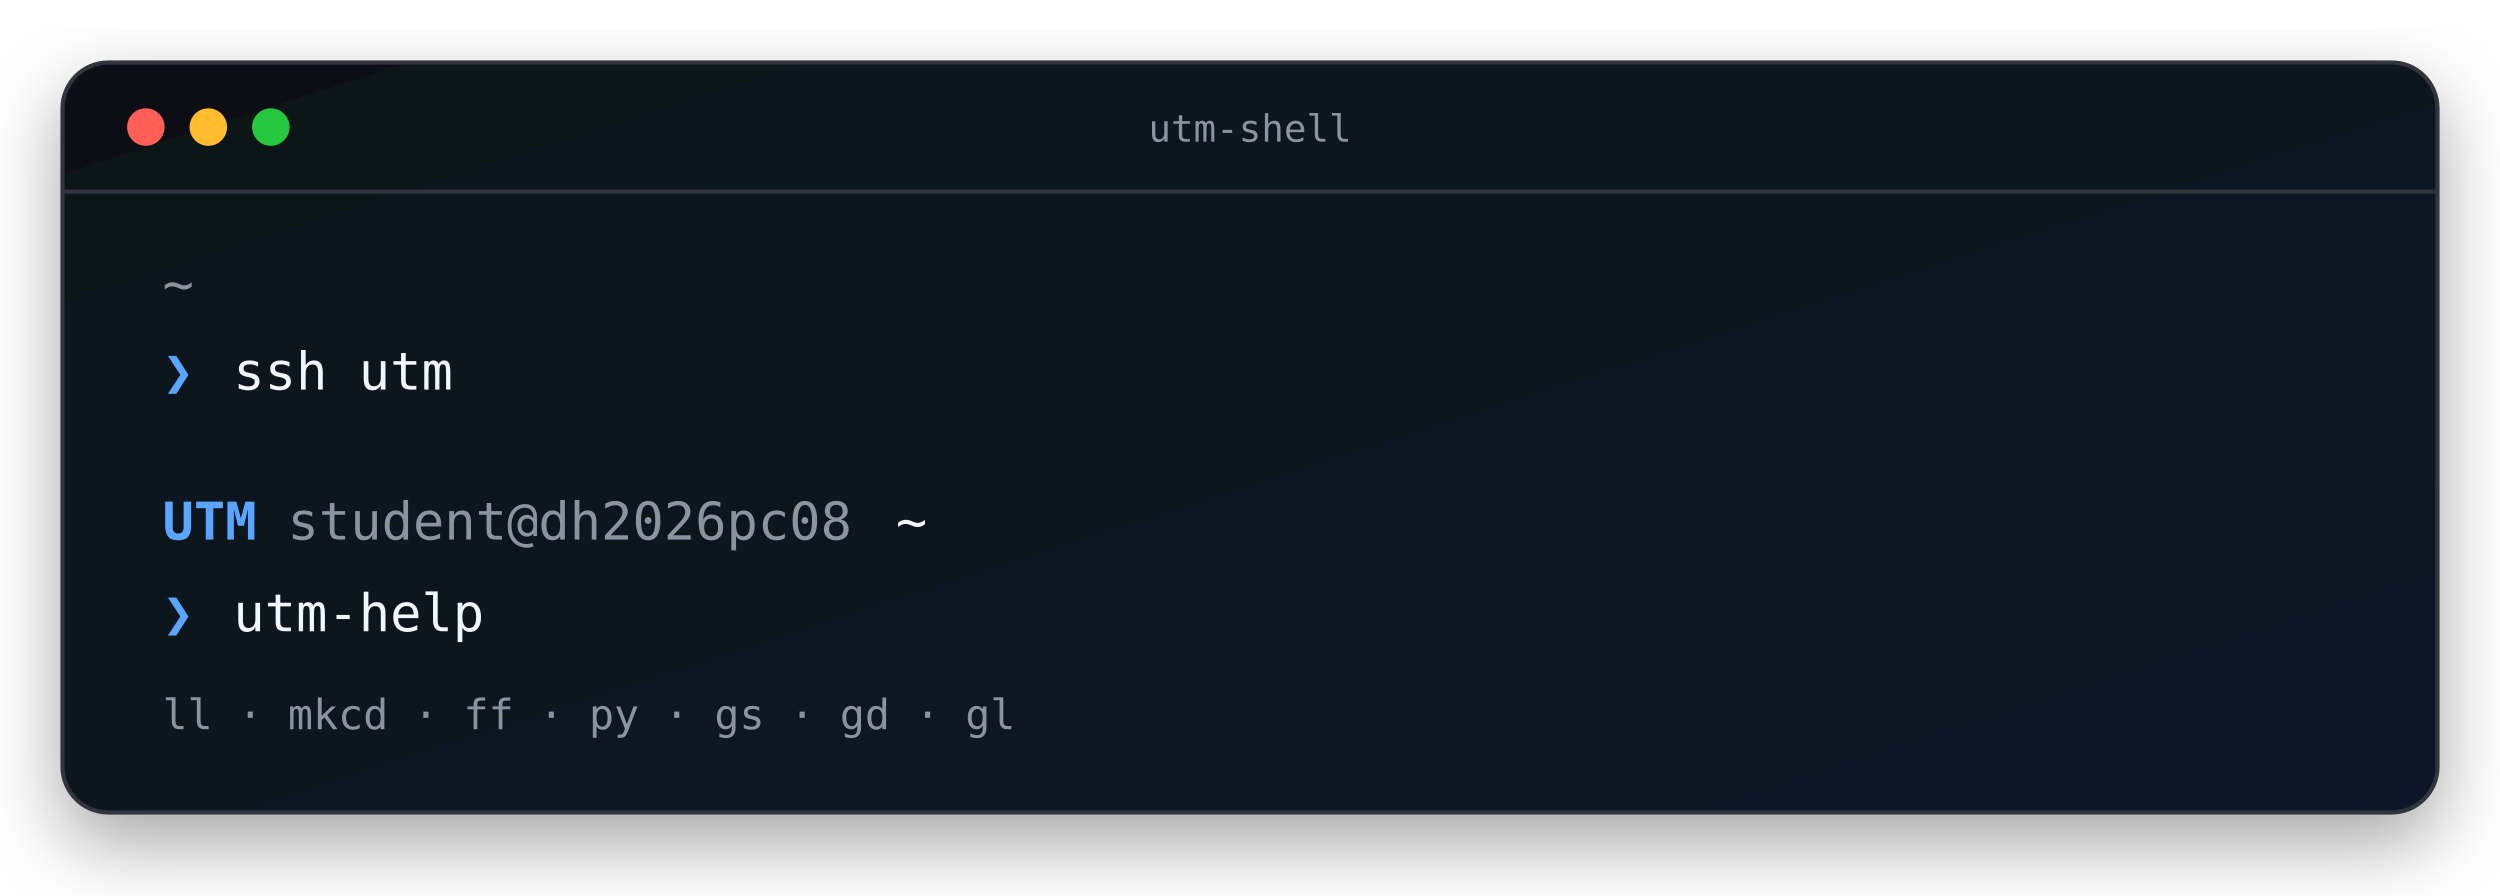
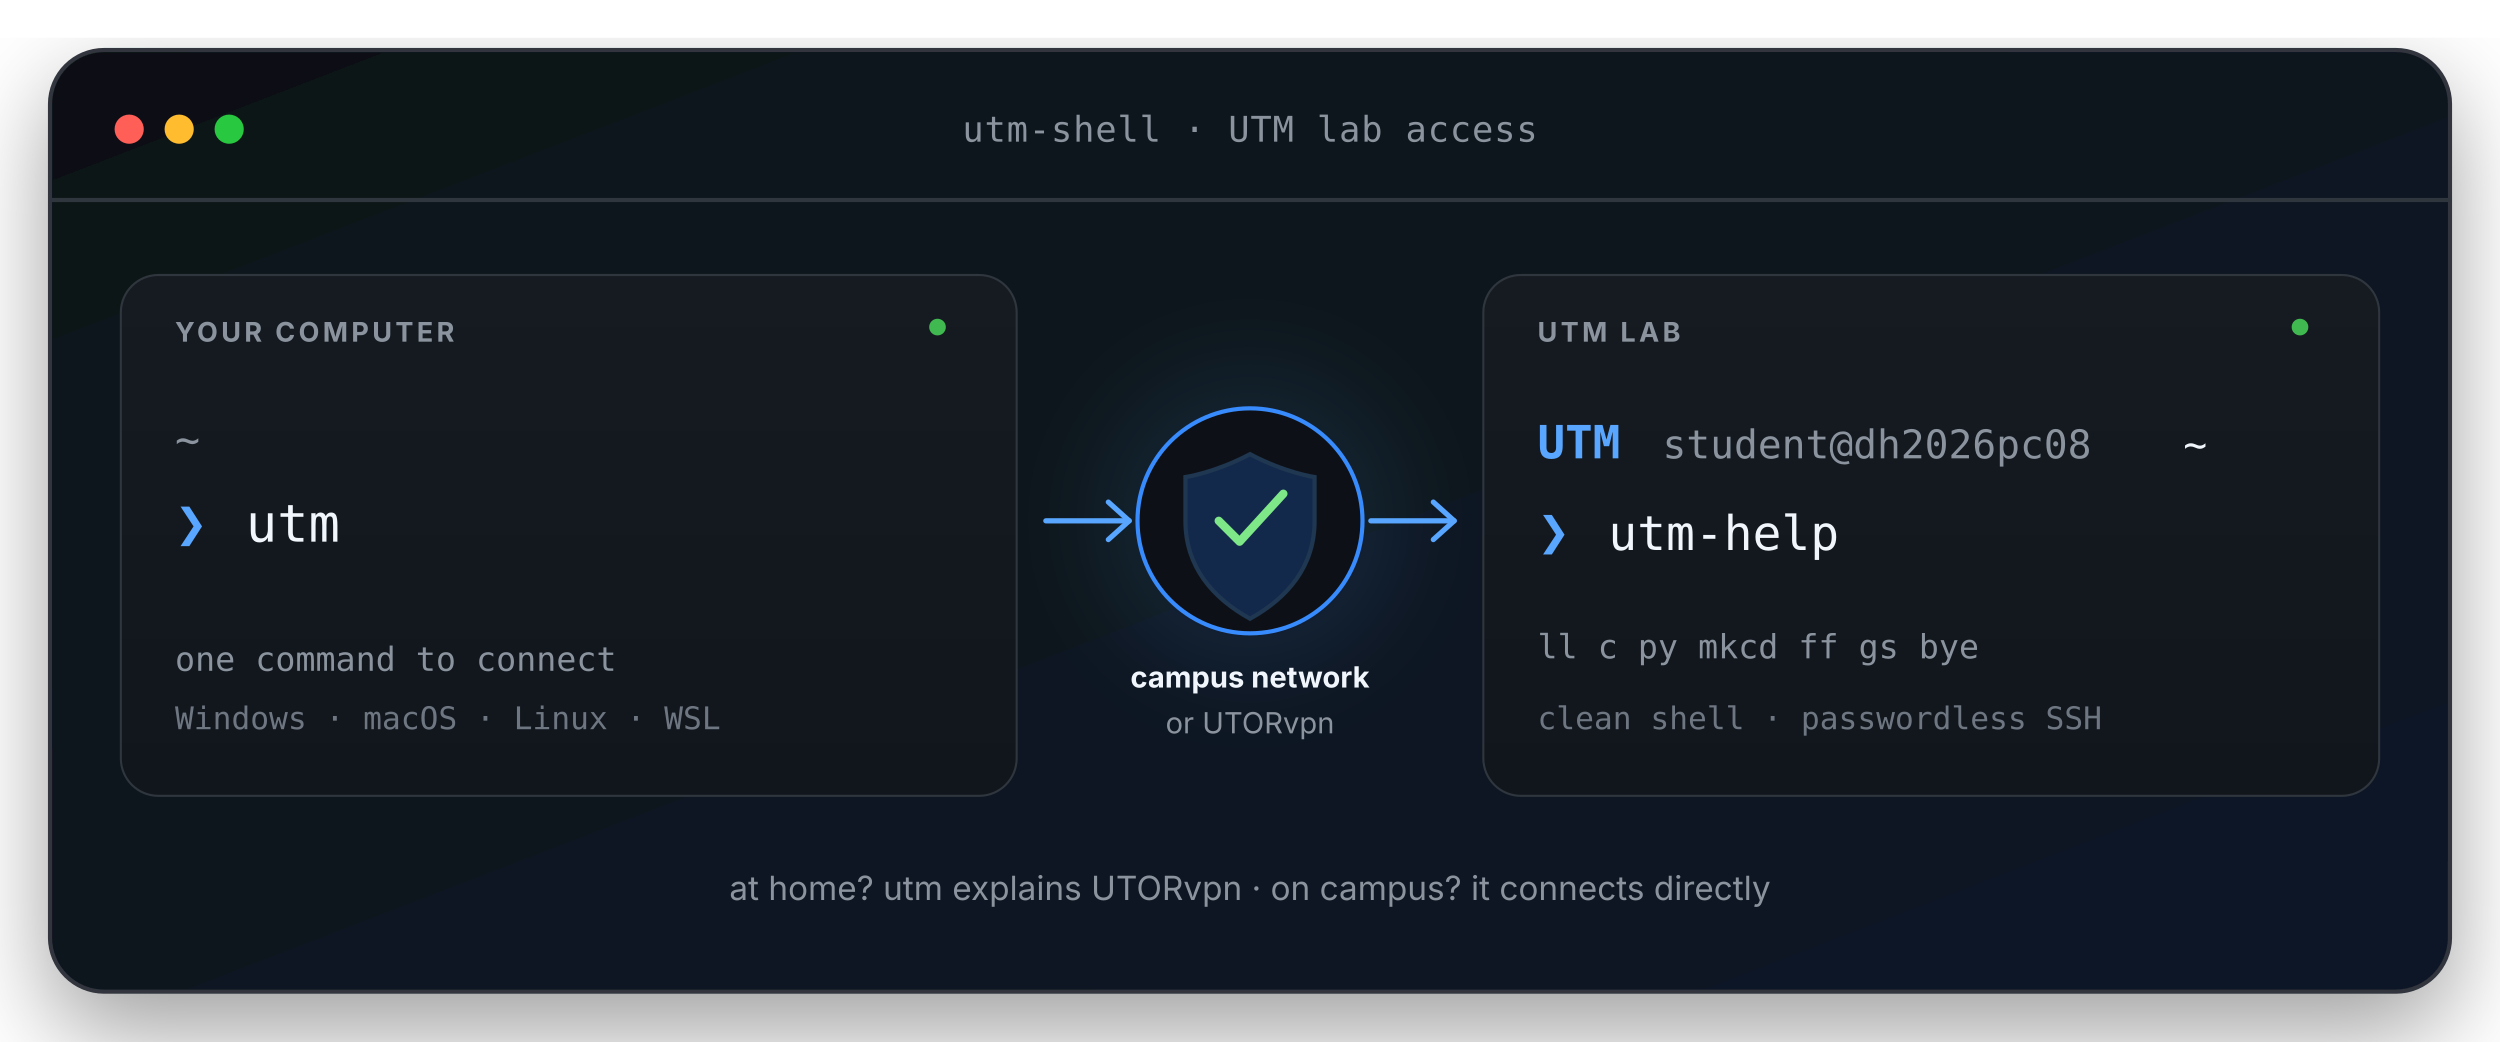
- <svg xmlns="http://www.w3.org/2000/svg" width="1200" height="430" viewBox="0 0 1200 430" role="img" aria-labelledby="title desc">
+ <svg xmlns="http://www.w3.org/2000/svg" width="1200" height="500" viewBox="0 0 1200 500" role="img" aria-labelledby="title desc">
  <defs>
-     <linearGradient id="bg" x1="0" x2="1" y1="0" y2="1">
+     <linearGradient id="page" x1="0" y1="0" x2="1" y2="1">
      <stop offset="0" stop-color="#0d1117" />
      <stop offset="1" stop-color="#111827" />
    </linearGradient>
-     <filter id="shadow" x="-10%" y="-20%" width="120%" height="150%">
-       <feDropShadow dx="0" dy="14" stdDeviation="18" flood-color="#000" flood-opacity="0.35" />
+     <linearGradient id="panel" x1="0" y1="0" x2="0" y2="1">
+       <stop offset="0" stop-color="#161b22" />
+       <stop offset="1" stop-color="#11161d" />
+     </linearGradient>
+     <filter id="shadow" x="-20%" y="-30%" width="140%" height="170%">
+       <feDropShadow dx="0" dy="18" stdDeviation="24" flood-color="#000000" flood-opacity="0.38" />
+     </filter>
+     <filter id="softGlow" x="-60%" y="-60%" width="220%" height="220%">
+       <feGaussianBlur stdDeviation="18" />
    </filter>
  </defs>
-   <rect width="1200" height="430" rx="30" fill="#f6f8fa" opacity="0" />
+   <rect width="1200" height="500" fill="none" />
  <g filter="url(#shadow)">
-     <rect x="30" y="30" width="1140" height="360" rx="22" fill="url(#bg)" stroke="#30363d" stroke-width="2" />
-     <path d="M30 92h1140" stroke="#30363d" stroke-width="2" />
-     <circle cx="70" cy="61" r="9" fill="#ff5f57" />
-     <circle cx="100" cy="61" r="9" fill="#febc2e" />
-     <circle cx="130" cy="61" r="9" fill="#28c840" />
-     <text x="600" y="68" text-anchor="middle" fill="#8b949e" font-family="ui-monospace, SFMono-Regular, Menlo, Consolas, monospace" font-size="18">utm-shell</text>
-     <g font-family="ui-monospace, SFMono-Regular, Menlo, Consolas, monospace" font-size="25">
-       <text x="78" y="145" fill="#8b949e">~</text>
-       <text x="78" y="187" fill="#58a6ff">❯</text>
-       <text x="112" y="187" fill="#f0f6fc">ssh utm</text>
-       <text x="78" y="259" fill="#58a6ff" font-weight="700">UTM</text>
-       <text x="138" y="259" fill="#8b949e">student@dh2026pc08</text>
-       <text x="430" y="259" fill="#f0f6fc">~</text>
-       <text x="78" y="303" fill="#58a6ff">❯</text>
-       <text x="112" y="303" fill="#f0f6fc">utm-help</text>
-       <text x="78" y="350" fill="#8b949e" font-size="20">ll · mkcd · ff · py · gs · gd · gl</text>
-     </g>
+     <rect x="24" y="24" width="1152" height="452" rx="26" fill="url(#page)" stroke="#30363d" stroke-width="2" />
  </g>
+   <circle cx="62" cy="62" r="7" fill="#ff5f57" />
+   <circle cx="86" cy="62" r="7" fill="#febc2e" />
+   <circle cx="110" cy="62" r="7" fill="#28c840" />
+   <text x="600" y="68" text-anchor="middle" fill="#8b949e" font-family="ui-monospace, SFMono-Regular, Menlo, Consolas, monospace" font-size="17" letter-spacing="0.4">utm-shell · UTM lab access</text>
+   <path d="M24 96H1176" stroke="#30363d" stroke-width="2" />
+   <rect x="58" y="132" width="430" height="250" rx="18" fill="url(#panel)" stroke="#30363d" />
+   <text x="84" y="164" fill="#8b949e" font-family="ui-sans-serif, -apple-system, BlinkMacSystemFont, Segoe UI, sans-serif" font-size="13" font-weight="700" letter-spacing="1.6">YOUR COMPUTER</text>
+   <circle cx="450" cy="157" r="4" fill="#3fb950" />
+   <g font-family="ui-monospace, SFMono-Regular, Menlo, Consolas, monospace">
+     <text x="84" y="218" fill="#8b949e" font-size="20">~</text>
+     <text x="84" y="260" fill="#58a6ff" font-size="26" font-weight="700">❯</text>
+     <text x="118" y="260" fill="#f0f6fc" font-size="25">utm</text>
+     <text x="84" y="322" fill="#8b949e" font-size="16">one command to connect</text>
+     <text x="84" y="350" fill="#6e7681" font-size="15">Windows · macOS · Linux · WSL</text>
+   </g>
+   <circle cx="600" cy="250" r="78" fill="#58a6ff" opacity="0.08" filter="url(#softGlow)" />
+   <circle cx="600" cy="250" r="54" fill="#0d1117" stroke="#388bfd" stroke-width="2" />
+   <path d="M600 218c17 9 31 11 31 11v21c0 22-13 37-31 47-18-10-31-25-31-47v-21s14-2 31-11z" fill="#1f6feb" opacity="0.25" stroke="#58a6ff" stroke-width="2" />
+   <path d="M585 250l10 10 21-23" fill="none" stroke="#7ee787" stroke-width="4" stroke-linecap="round" stroke-linejoin="round" />
+   <path d="M502 250H542" stroke="#58a6ff" stroke-width="2.5" stroke-linecap="round" />
+   <path d="M532 241l10 9-10 9" fill="none" stroke="#58a6ff" stroke-width="2.5" stroke-linecap="round" stroke-linejoin="round" />
+   <path d="M658 250H698" stroke="#58a6ff" stroke-width="2.5" stroke-linecap="round" />
+   <path d="M688 241l10 9-10 9" fill="none" stroke="#58a6ff" stroke-width="2.5" stroke-linecap="round" stroke-linejoin="round" />
+   <text x="600" y="330" text-anchor="middle" fill="#f0f6fc" font-family="ui-sans-serif, -apple-system, BlinkMacSystemFont, Segoe UI, sans-serif" font-size="14" font-weight="700">campus network</text>
+   <text x="600" y="352" text-anchor="middle" fill="#8b949e" font-family="ui-sans-serif, -apple-system, BlinkMacSystemFont, Segoe UI, sans-serif" font-size="14">or UTORvpn</text>
+   <rect x="712" y="132" width="430" height="250" rx="18" fill="url(#panel)" stroke="#30363d" />
+   <text x="738" y="164" fill="#8b949e" font-family="ui-sans-serif, -apple-system, BlinkMacSystemFont, Segoe UI, sans-serif" font-size="13" font-weight="700" letter-spacing="1.6">UTM LAB</text>
+   <circle cx="1104" cy="157" r="4" fill="#3fb950" />
+   <g font-family="ui-monospace, SFMono-Regular, Menlo, Consolas, monospace">
+     <text x="738" y="220" fill="#58a6ff" font-size="22" font-weight="700">UTM</text>
+     <text x="798" y="220" fill="#8b949e" font-size="19">student@dh2026pc08</text>
+     <text x="1048" y="220" fill="#f0f6fc" font-size="19">~</text>
+     <text x="738" y="264" fill="#58a6ff" font-size="26" font-weight="700">❯</text>
+     <text x="772" y="264" fill="#f0f6fc" font-size="23">utm-help</text>
+     <text x="738" y="316" fill="#8b949e" font-size="16">ll   c   py   mkcd   ff   gs   bye</text>
+     <text x="738" y="350" fill="#6e7681" font-size="15">clean shell · passwordless SSH</text>
+   </g>
+   <text x="600" y="432" text-anchor="middle" fill="#8b949e" font-family="ui-sans-serif, -apple-system, BlinkMacSystemFont, Segoe UI, sans-serif" font-size="16">
+     at home? utm explains UTORvpn · on campus? it connects directly
+   </text>
</svg>
